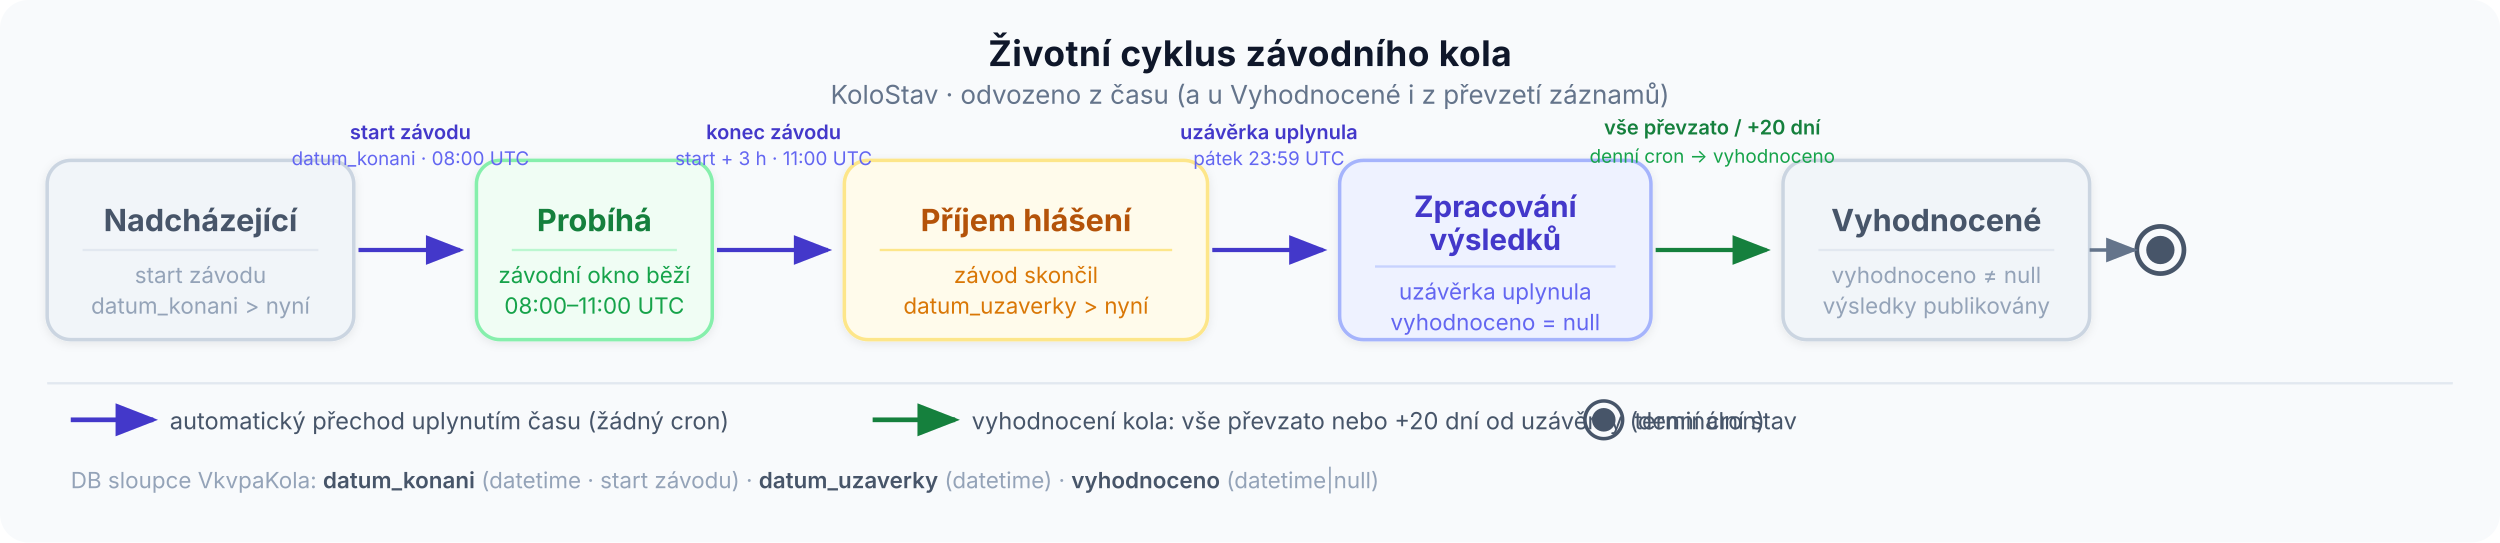
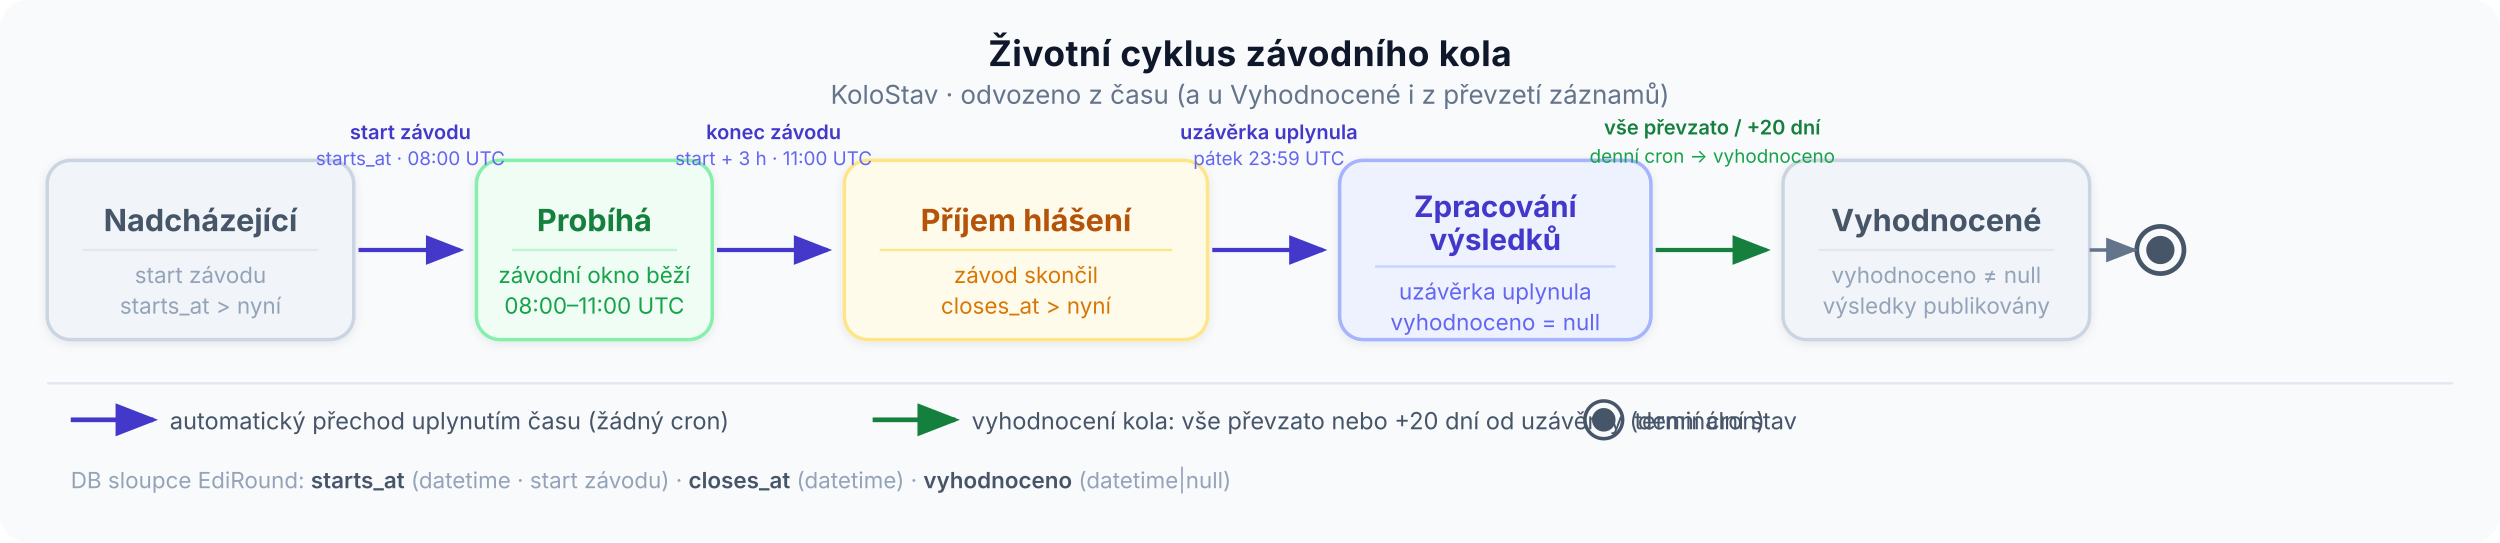
<svg xmlns="http://www.w3.org/2000/svg" viewBox="0 0 1060 230" width="1060" height="230" font-family="system-ui, -apple-system, 'Segoe UI', sans-serif" role="img" aria-label="Životní cyklus závodního kola: Nadcházející → Probíhá → Příjem hlášení → Zpracování výsledků → Vyhodnocené">
  <defs>
    <marker id="arr-auto" markerWidth="9" markerHeight="7" refX="8" refY="3.5" orient="auto">
      <polygon points="0 0, 9 3.5, 0 7" fill="#4338ca" />
    </marker>
    <marker id="arr-manual" markerWidth="9" markerHeight="7" refX="8" refY="3.5" orient="auto">
      <polygon points="0 0, 9 3.5, 0 7" fill="#15803d" />
    </marker>
    <marker id="arr-neutral" markerWidth="9" markerHeight="7" refX="8" refY="3.5" orient="auto">
      <polygon points="0 0, 9 3.5, 0 7" fill="#64748b" />
    </marker>
    <filter id="shadow" x="-5%" y="-5%" width="110%" height="120%">
      <feDropShadow dx="0" dy="1" stdDeviation="2" flood-color="#0f172a" flood-opacity="0.08" />
    </filter>
  </defs>
  <rect width="1060" height="230" fill="#f8fafc" rx="12" />
  <text x="530" y="28" text-anchor="middle" font-size="15" font-weight="700" fill="#0f172a" letter-spacing="0.2">Životní cyklus závodního kola</text>
  <text x="530" y="44" text-anchor="middle" font-size="11" fill="#64748b">KoloStav · odvozeno z času (a u Vyhodnocené i z převzetí záznamů)</text>
  <rect x="20" y="68" width="130" height="76" rx="10" fill="#f1f5f9" stroke="#cbd5e1" stroke-width="1.5" filter="url(#shadow)" />
  <text x="85" y="98" text-anchor="middle" font-size="13" font-weight="700" fill="#475569">Nadcházející</text>
  <line x1="35" y1="106" x2="135" y2="106" stroke="#e2e8f0" stroke-width="1" />
  <text x="85" y="120" text-anchor="middle" font-size="9.5" fill="#94a3b8">start závodu</text>
-   <text x="85" y="133" text-anchor="middle" font-size="9.5" fill="#94a3b8">datum_konani &gt; nyní</text>
+   <text x="85" y="133" text-anchor="middle" font-size="9.5" fill="#94a3b8">starts_at &gt; nyní</text>
  <rect x="202" y="68" width="100" height="76" rx="10" fill="#f0fdf4" stroke="#86efac" stroke-width="1.5" filter="url(#shadow)" />
  <text x="252" y="98" text-anchor="middle" font-size="13" font-weight="700" fill="#15803d">Probíhá</text>
  <line x1="217" y1="106" x2="287" y2="106" stroke="#bbf7d0" stroke-width="1" />
  <text x="252" y="120" text-anchor="middle" font-size="9.5" fill="#16a34a">závodní okno běží</text>
  <text x="252" y="133" text-anchor="middle" font-size="9.5" fill="#16a34a">08:00–11:00 UTC</text>
  <rect x="358" y="68" width="154" height="76" rx="10" fill="#fffbeb" stroke="#fde68a" stroke-width="1.5" filter="url(#shadow)" />
  <text x="435" y="98" text-anchor="middle" font-size="13" font-weight="700" fill="#b45309">Příjem hlášení</text>
  <line x1="373" y1="106" x2="497" y2="106" stroke="#fde68a" stroke-width="1" />
  <text x="435" y="120" text-anchor="middle" font-size="9.5" fill="#d97706">závod skončil</text>
-   <text x="435" y="133" text-anchor="middle" font-size="9.5" fill="#d97706">datum_uzaverky &gt; nyní</text>
+   <text x="435" y="133" text-anchor="middle" font-size="9.5" fill="#d97706">closes_at &gt; nyní</text>
  <rect x="568" y="68" width="132" height="76" rx="10" fill="#eef2ff" stroke="#a5b4fc" stroke-width="1.5" filter="url(#shadow)" />
  <text x="634" y="92" text-anchor="middle" font-size="12.5" font-weight="700" fill="#4338ca">Zpracování</text>
  <text x="634" y="106" text-anchor="middle" font-size="12.5" font-weight="700" fill="#4338ca">výsledků</text>
  <line x1="583" y1="113" x2="685" y2="113" stroke="#c7d2fe" stroke-width="1" />
  <text x="634" y="127" text-anchor="middle" font-size="9.5" fill="#6366f1">uzávěrka uplynula</text>
  <text x="634" y="140" text-anchor="middle" font-size="9.5" fill="#6366f1">vyhodnoceno = null</text>
  <rect x="756" y="68" width="130" height="76" rx="10" fill="#f1f5f9" stroke="#cbd5e1" stroke-width="1.5" filter="url(#shadow)" />
  <text x="821" y="98" text-anchor="middle" font-size="13" font-weight="700" fill="#475569">Vyhodnocené</text>
  <line x1="771" y1="106" x2="871" y2="106" stroke="#e2e8f0" stroke-width="1" />
  <text x="821" y="120" text-anchor="middle" font-size="9.5" fill="#94a3b8">vyhodnoceno ≠ null</text>
  <text x="821" y="133" text-anchor="middle" font-size="9.5" fill="#94a3b8">výsledky publikovány</text>
  <circle cx="916" cy="106" r="10" fill="none" stroke="#475569" stroke-width="2" />
  <circle cx="916" cy="106" r="6" fill="#475569" />
  <line x1="886" y1="106" x2="905" y2="106" stroke="#64748b" stroke-width="1.5" marker-end="url(#arr-neutral)" />
  <line x1="152" y1="106" x2="195" y2="106" stroke="#4338ca" stroke-width="1.8" marker-end="url(#arr-auto)" />
  <line x1="304" y1="106" x2="351" y2="106" stroke="#4338ca" stroke-width="1.8" marker-end="url(#arr-auto)" />
  <line x1="514" y1="106" x2="561" y2="106" stroke="#4338ca" stroke-width="1.8" marker-end="url(#arr-auto)" />
  <line x1="702" y1="106" x2="749" y2="106" stroke="#15803d" stroke-width="1.8" marker-end="url(#arr-manual)" />
  <text x="174" y="59" text-anchor="middle" font-size="8.5" fill="#4338ca" font-weight="600">start závodu</text>
-   <text x="174" y="70" text-anchor="middle" font-size="8" fill="#6366f1">datum_konani · 08:00 UTC</text>
+   <text x="174" y="70" text-anchor="middle" font-size="8" fill="#6366f1">starts_at · 08:00 UTC</text>
  <text x="328" y="59" text-anchor="middle" font-size="8.5" fill="#4338ca" font-weight="600">konec závodu</text>
  <text x="328" y="70" text-anchor="middle" font-size="8" fill="#6366f1">start + 3 h · 11:00 UTC</text>
  <text x="538" y="59" text-anchor="middle" font-size="8.5" fill="#4338ca" font-weight="600">uzávěrka uplynula</text>
  <text x="538" y="70" text-anchor="middle" font-size="8" fill="#6366f1">pátek 23:59 UTC</text>
  <text x="726" y="57" text-anchor="middle" font-size="8.5" fill="#15803d" font-weight="600">vše převzato / +20 dní</text>
  <text x="726" y="69" text-anchor="middle" font-size="8" fill="#16a34a">denní cron → vyhodnoceno</text>
  <rect x="20" y="162" width="1020" height="1" fill="#e2e8f0" />
  <line x1="30" y1="178" x2="65" y2="178" stroke="#4338ca" stroke-width="2" marker-end="url(#arr-auto)" />
  <text x="72" y="182" font-size="10" fill="#475569">automatický přechod uplynutím času (žádný cron)</text>
  <line x1="370" y1="178" x2="405" y2="178" stroke="#15803d" stroke-width="2" marker-end="url(#arr-manual)" />
  <text x="412" y="182" font-size="10" fill="#475569">vyhodnocení kola: vše převzato nebo +20 dní od uzávěrky (denní cron)</text>
  <circle cx="680" cy="178" r="8" fill="none" stroke="#475569" stroke-width="1.5" />
  <circle cx="680" cy="178" r="5" fill="#475569" />
  <text x="693" y="182" font-size="10" fill="#475569">terminální stav</text>
  <text x="30" y="207" font-size="9.5" fill="#94a3b8">
-     DB sloupce VkvpaKola:
-     <tspan font-weight="600" fill="#475569">datum_konani</tspan>
+     DB sloupce EdiRound:
+     <tspan font-weight="600" fill="#475569">starts_at</tspan>
    (datetime · start závodu) ·
-     <tspan font-weight="600" fill="#475569">datum_uzaverky</tspan>
+     <tspan font-weight="600" fill="#475569">closes_at</tspan>
    (datetime) ·
    <tspan font-weight="600" fill="#475569">vyhodnoceno</tspan>
    (datetime|null)
  </text>
</svg>
